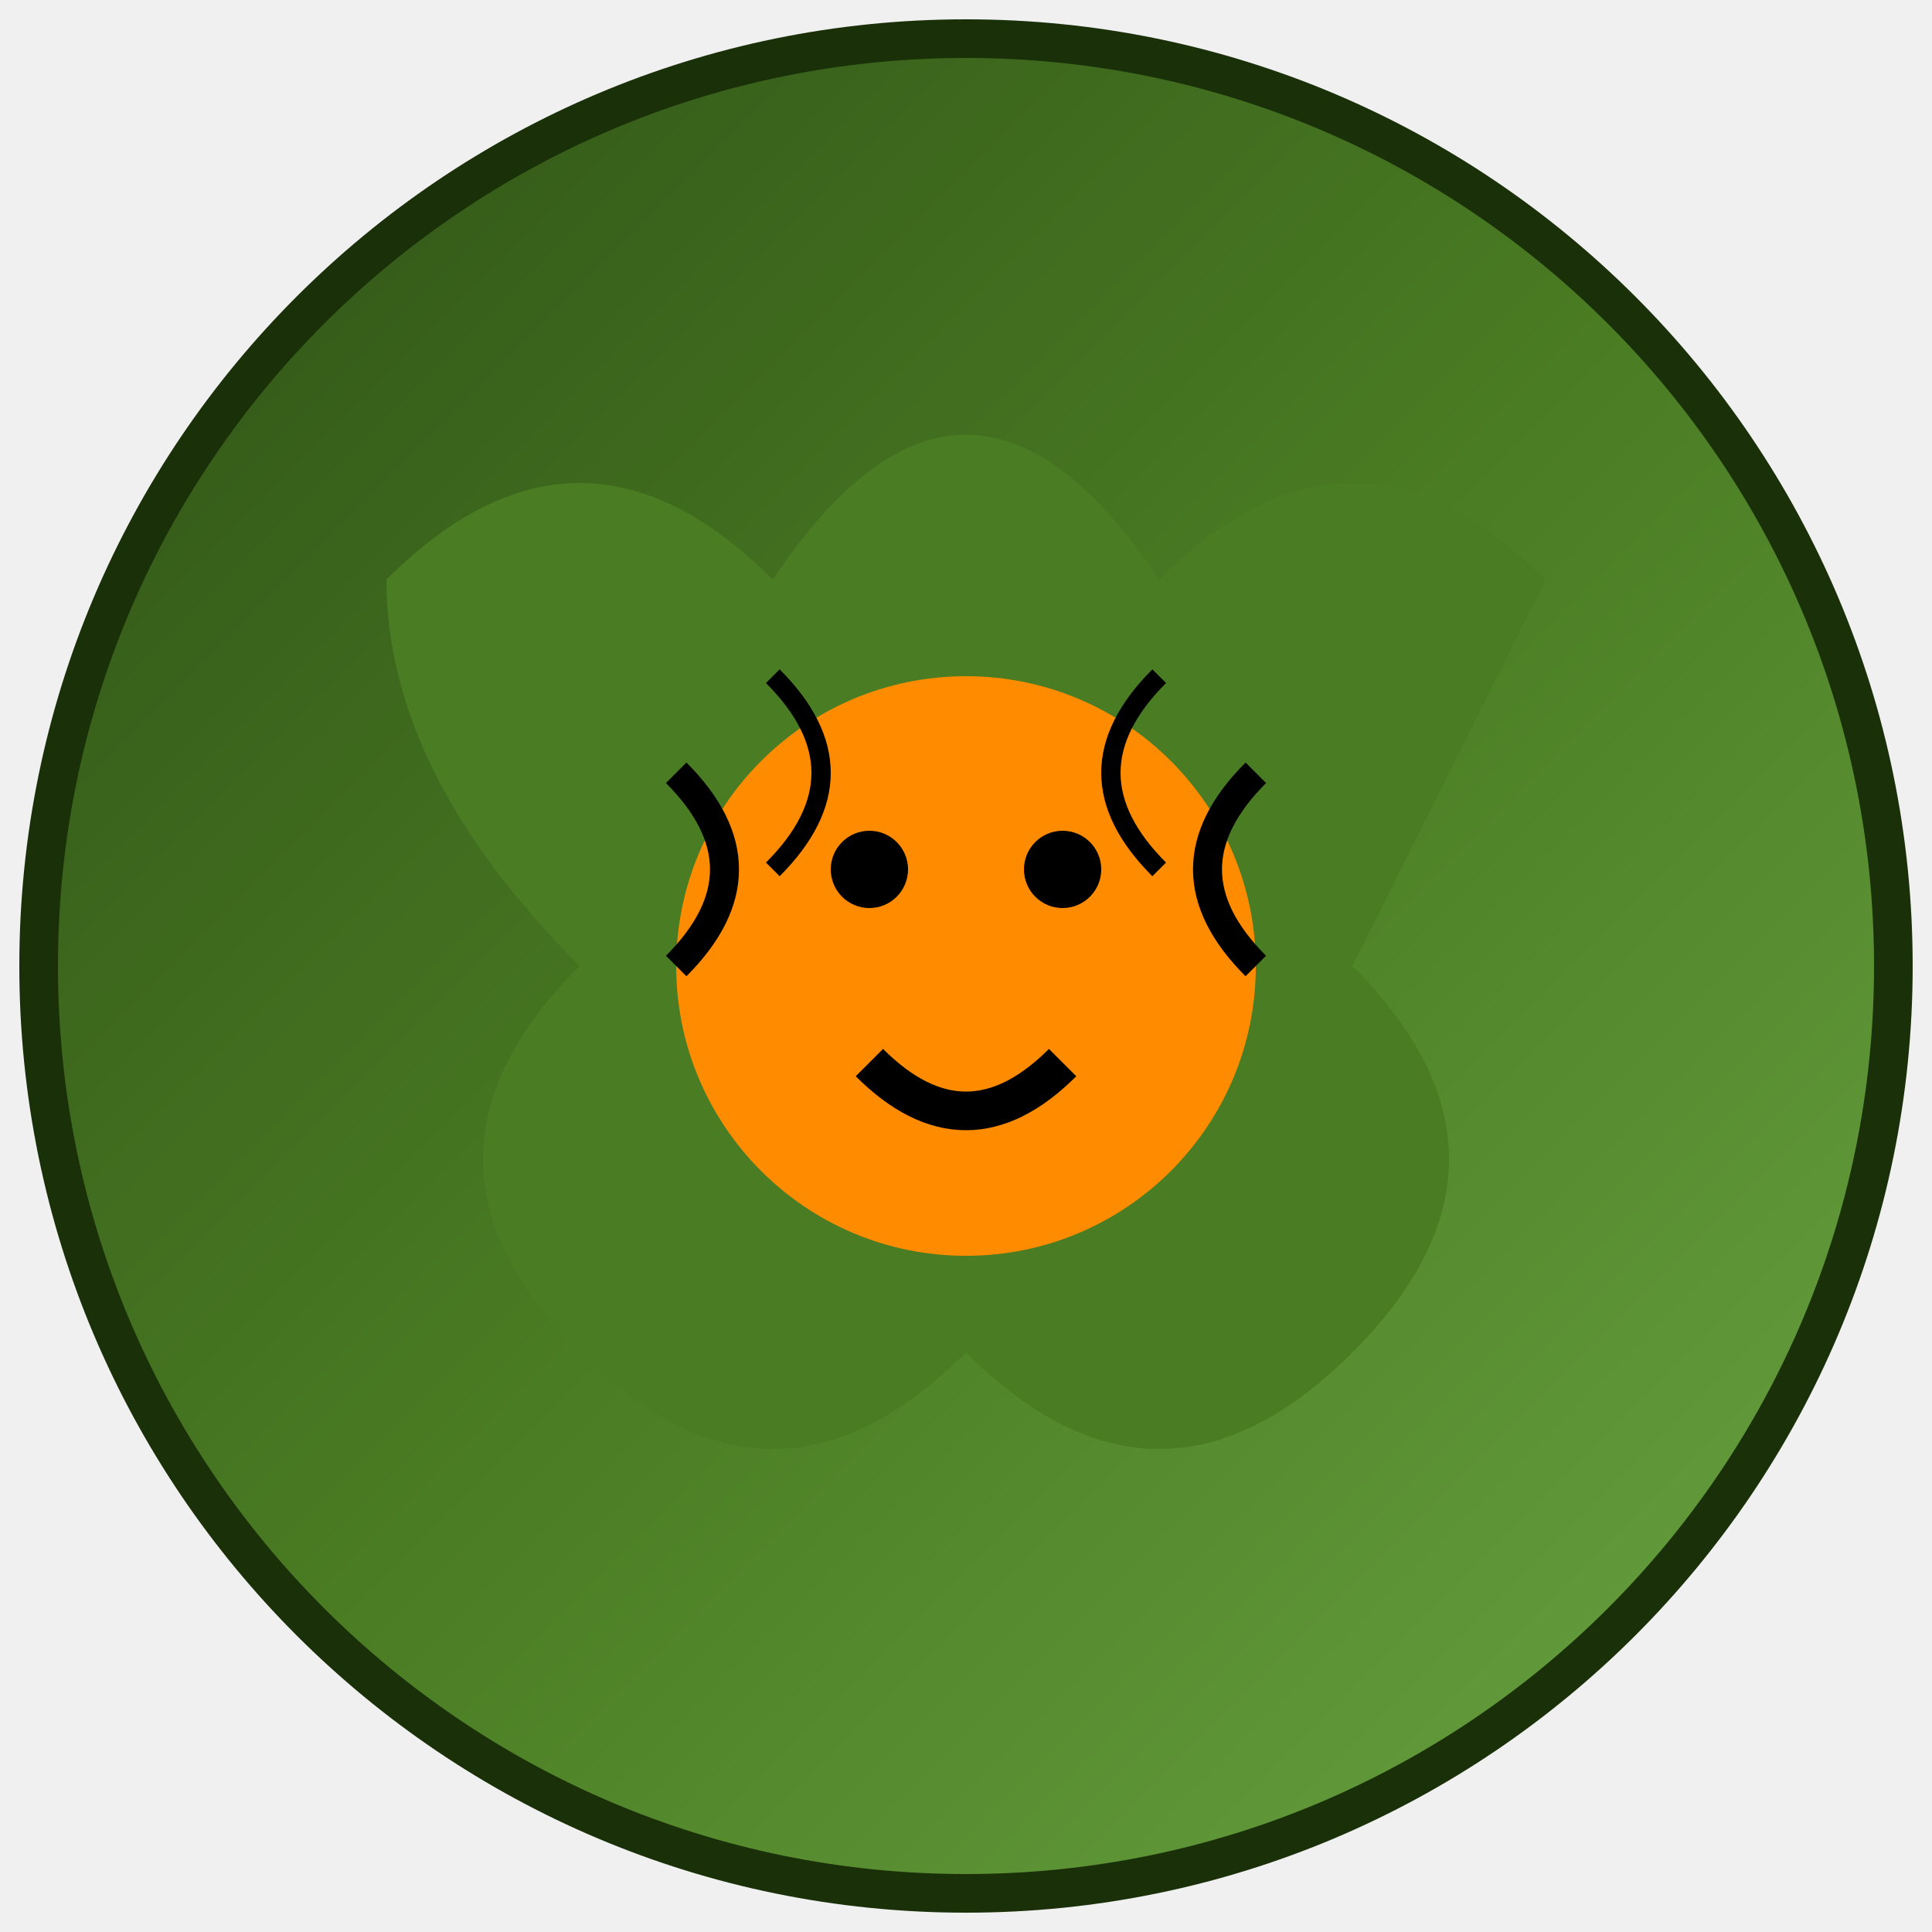
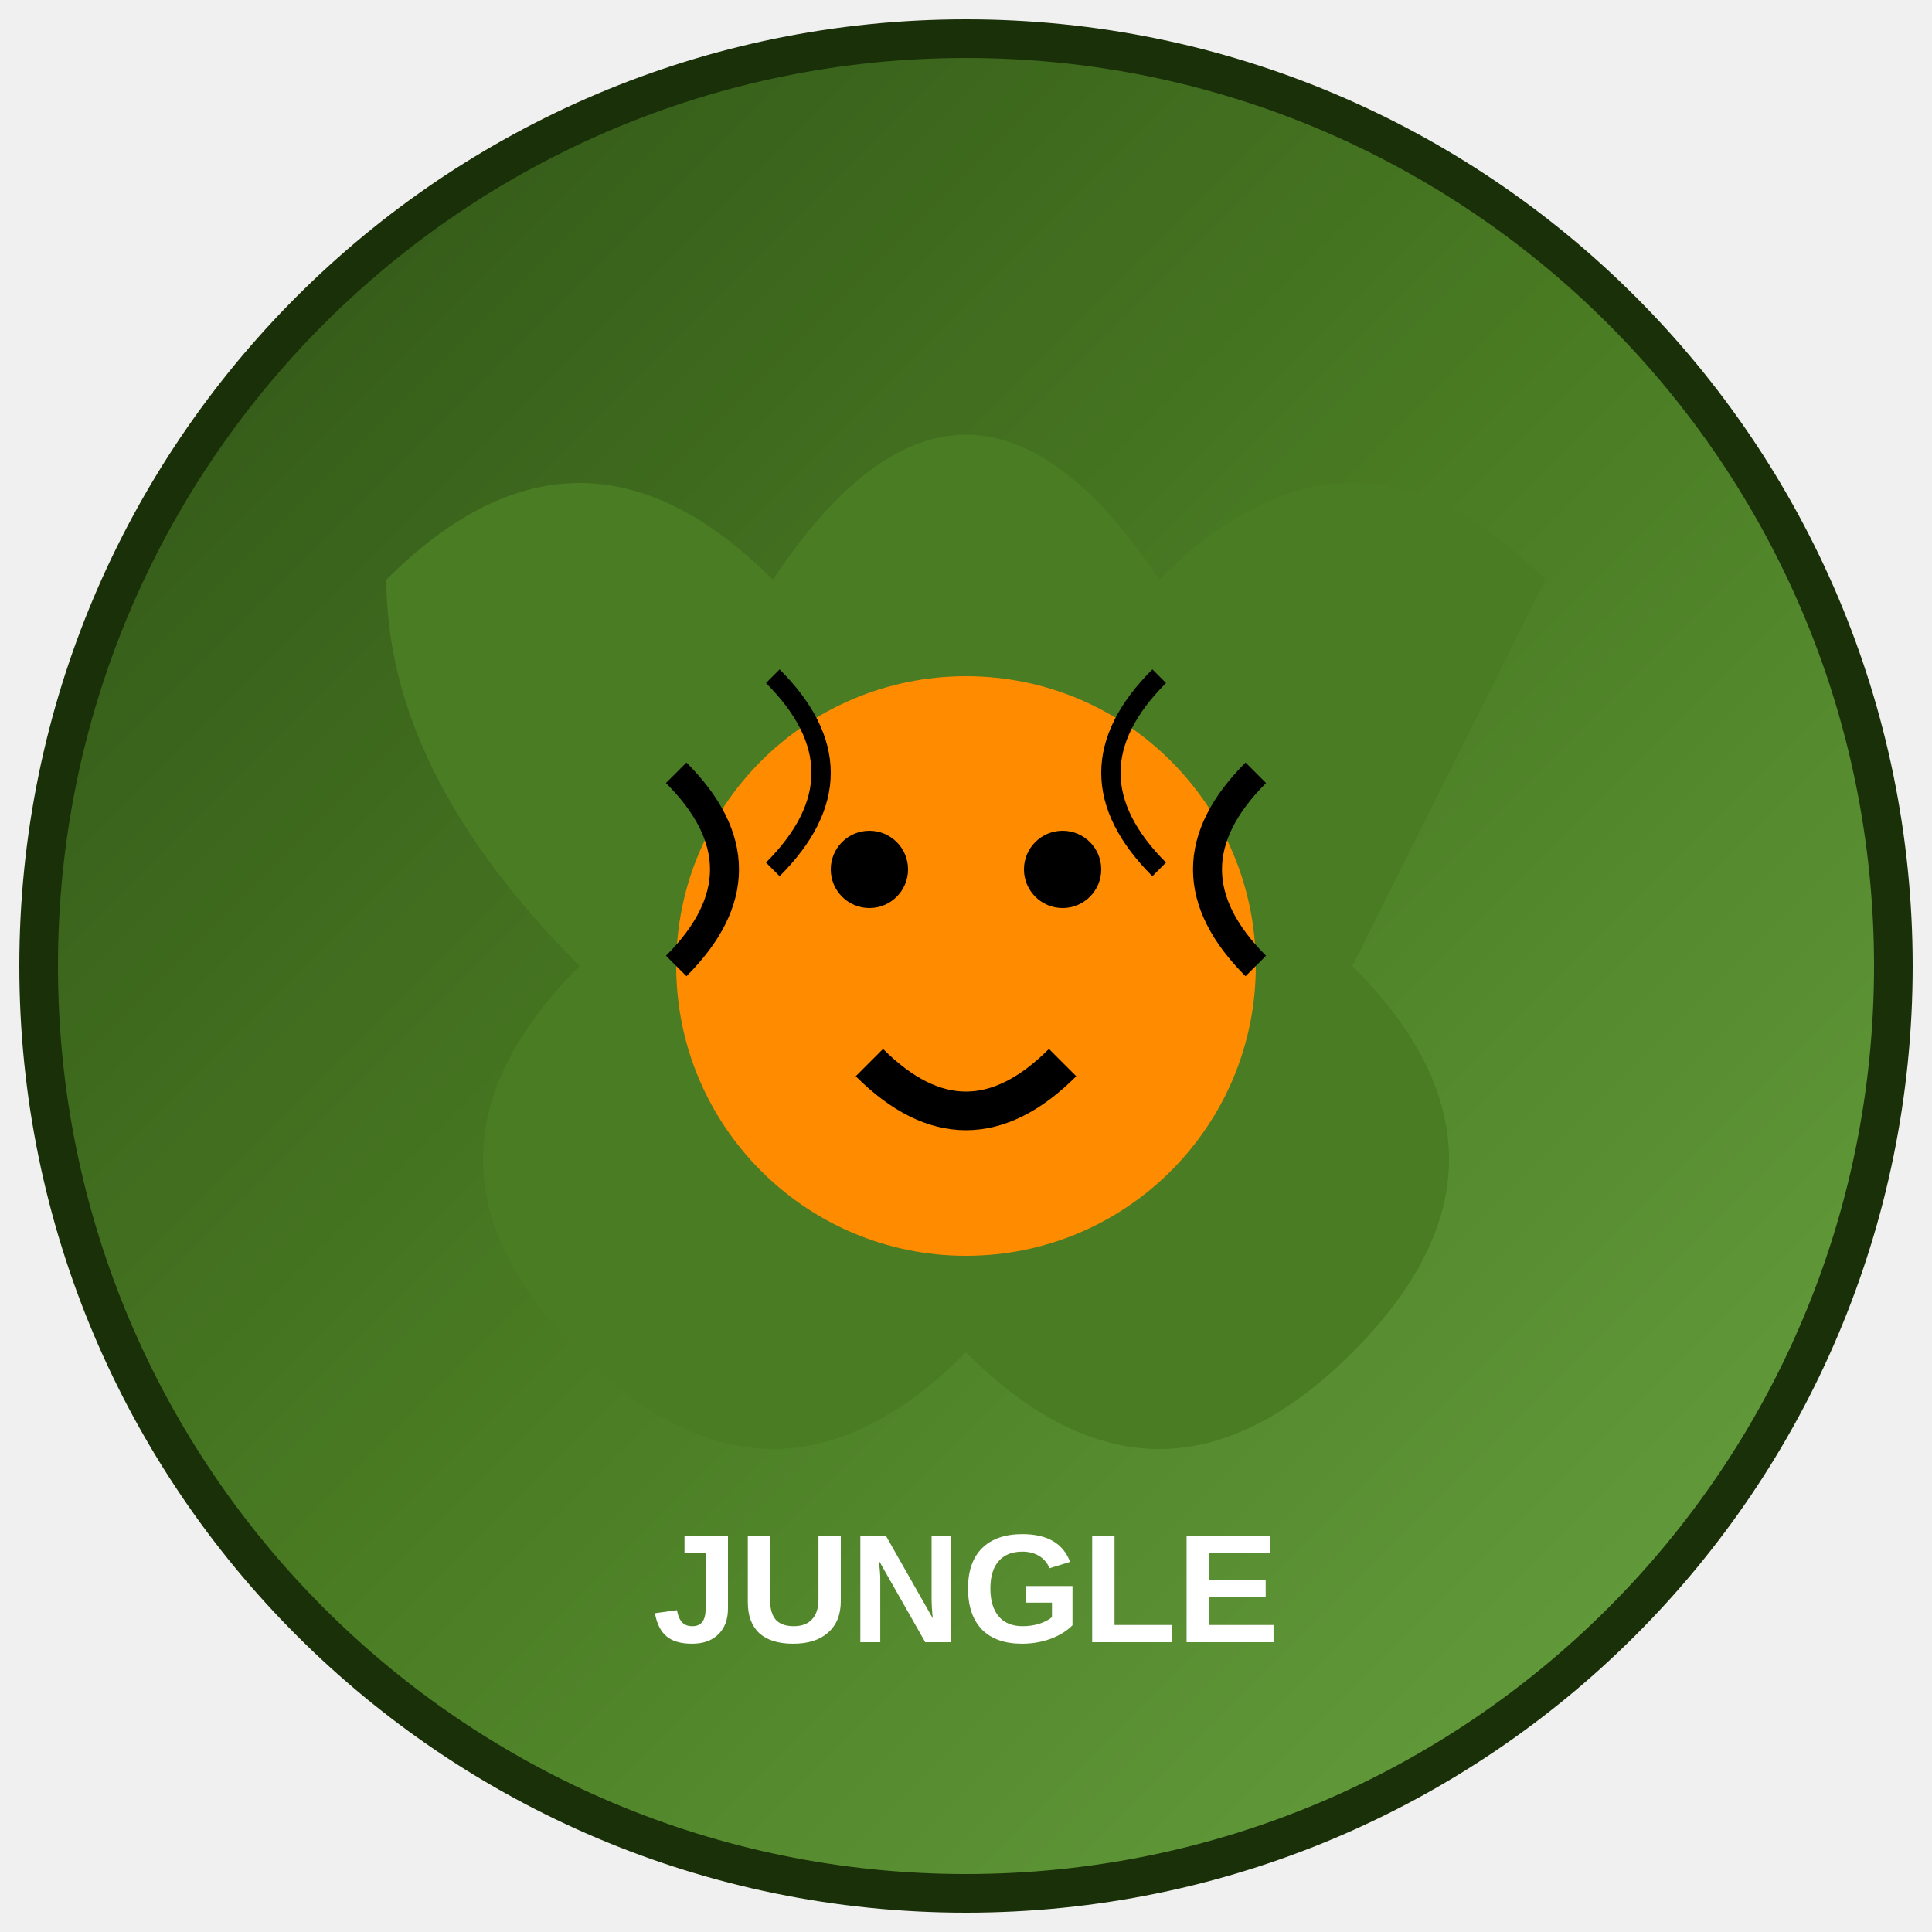
<svg xmlns="http://www.w3.org/2000/svg" viewBox="0 0 100 100">
  <defs>
    <linearGradient id="jungle" x1="0%" y1="0%" x2="100%" y2="100%">
      <stop offset="0%" style="stop-color:#2d5016;stop-opacity:1" />
      <stop offset="50%" style="stop-color:#4a7c23;stop-opacity:1" />
      <stop offset="100%" style="stop-color:#6ba644;stop-opacity:1" />
    </linearGradient>
  </defs>
  <circle cx="50" cy="50" r="48" fill="url(#jungle)" stroke="#1a3009" stroke-width="2" />
  <path d="M20 30 Q30 20 40 30 Q50 15 60 30 Q70 20 80 30 Q75 40 70 50 Q80 60 70 70 Q60 80 50 70 Q40 80 30 70 Q20 60 30 50 Q20 40 20 30" fill="#4a7c23" />
  <circle cx="50" cy="50" r="15" fill="#ff8c00" />
  <circle cx="45" cy="45" r="2" fill="#000" />
  <circle cx="55" cy="45" r="2" fill="#000" />
  <path d="M45 55 Q50 60 55 55" stroke="#000" stroke-width="2" fill="none" />
  <path d="M35 40 Q40 45 35 50" stroke="#000" stroke-width="1.5" fill="none" />
  <path d="M65 40 Q60 45 65 50" stroke="#000" stroke-width="1.5" fill="none" />
  <path d="M40 35 Q45 40 40 45" stroke="#000" stroke-width="1" fill="none" />
  <path d="M60 35 Q55 40 60 45" stroke="#000" stroke-width="1" fill="none" />
+   <text x="50" y="85" text-anchor="middle" font-family="Arial, sans-serif" font-size="8" font-weight="bold" fill="white">
+     <tspan x="50" dy="0">JUNGLE</tspan>
+   </text>
</svg>
